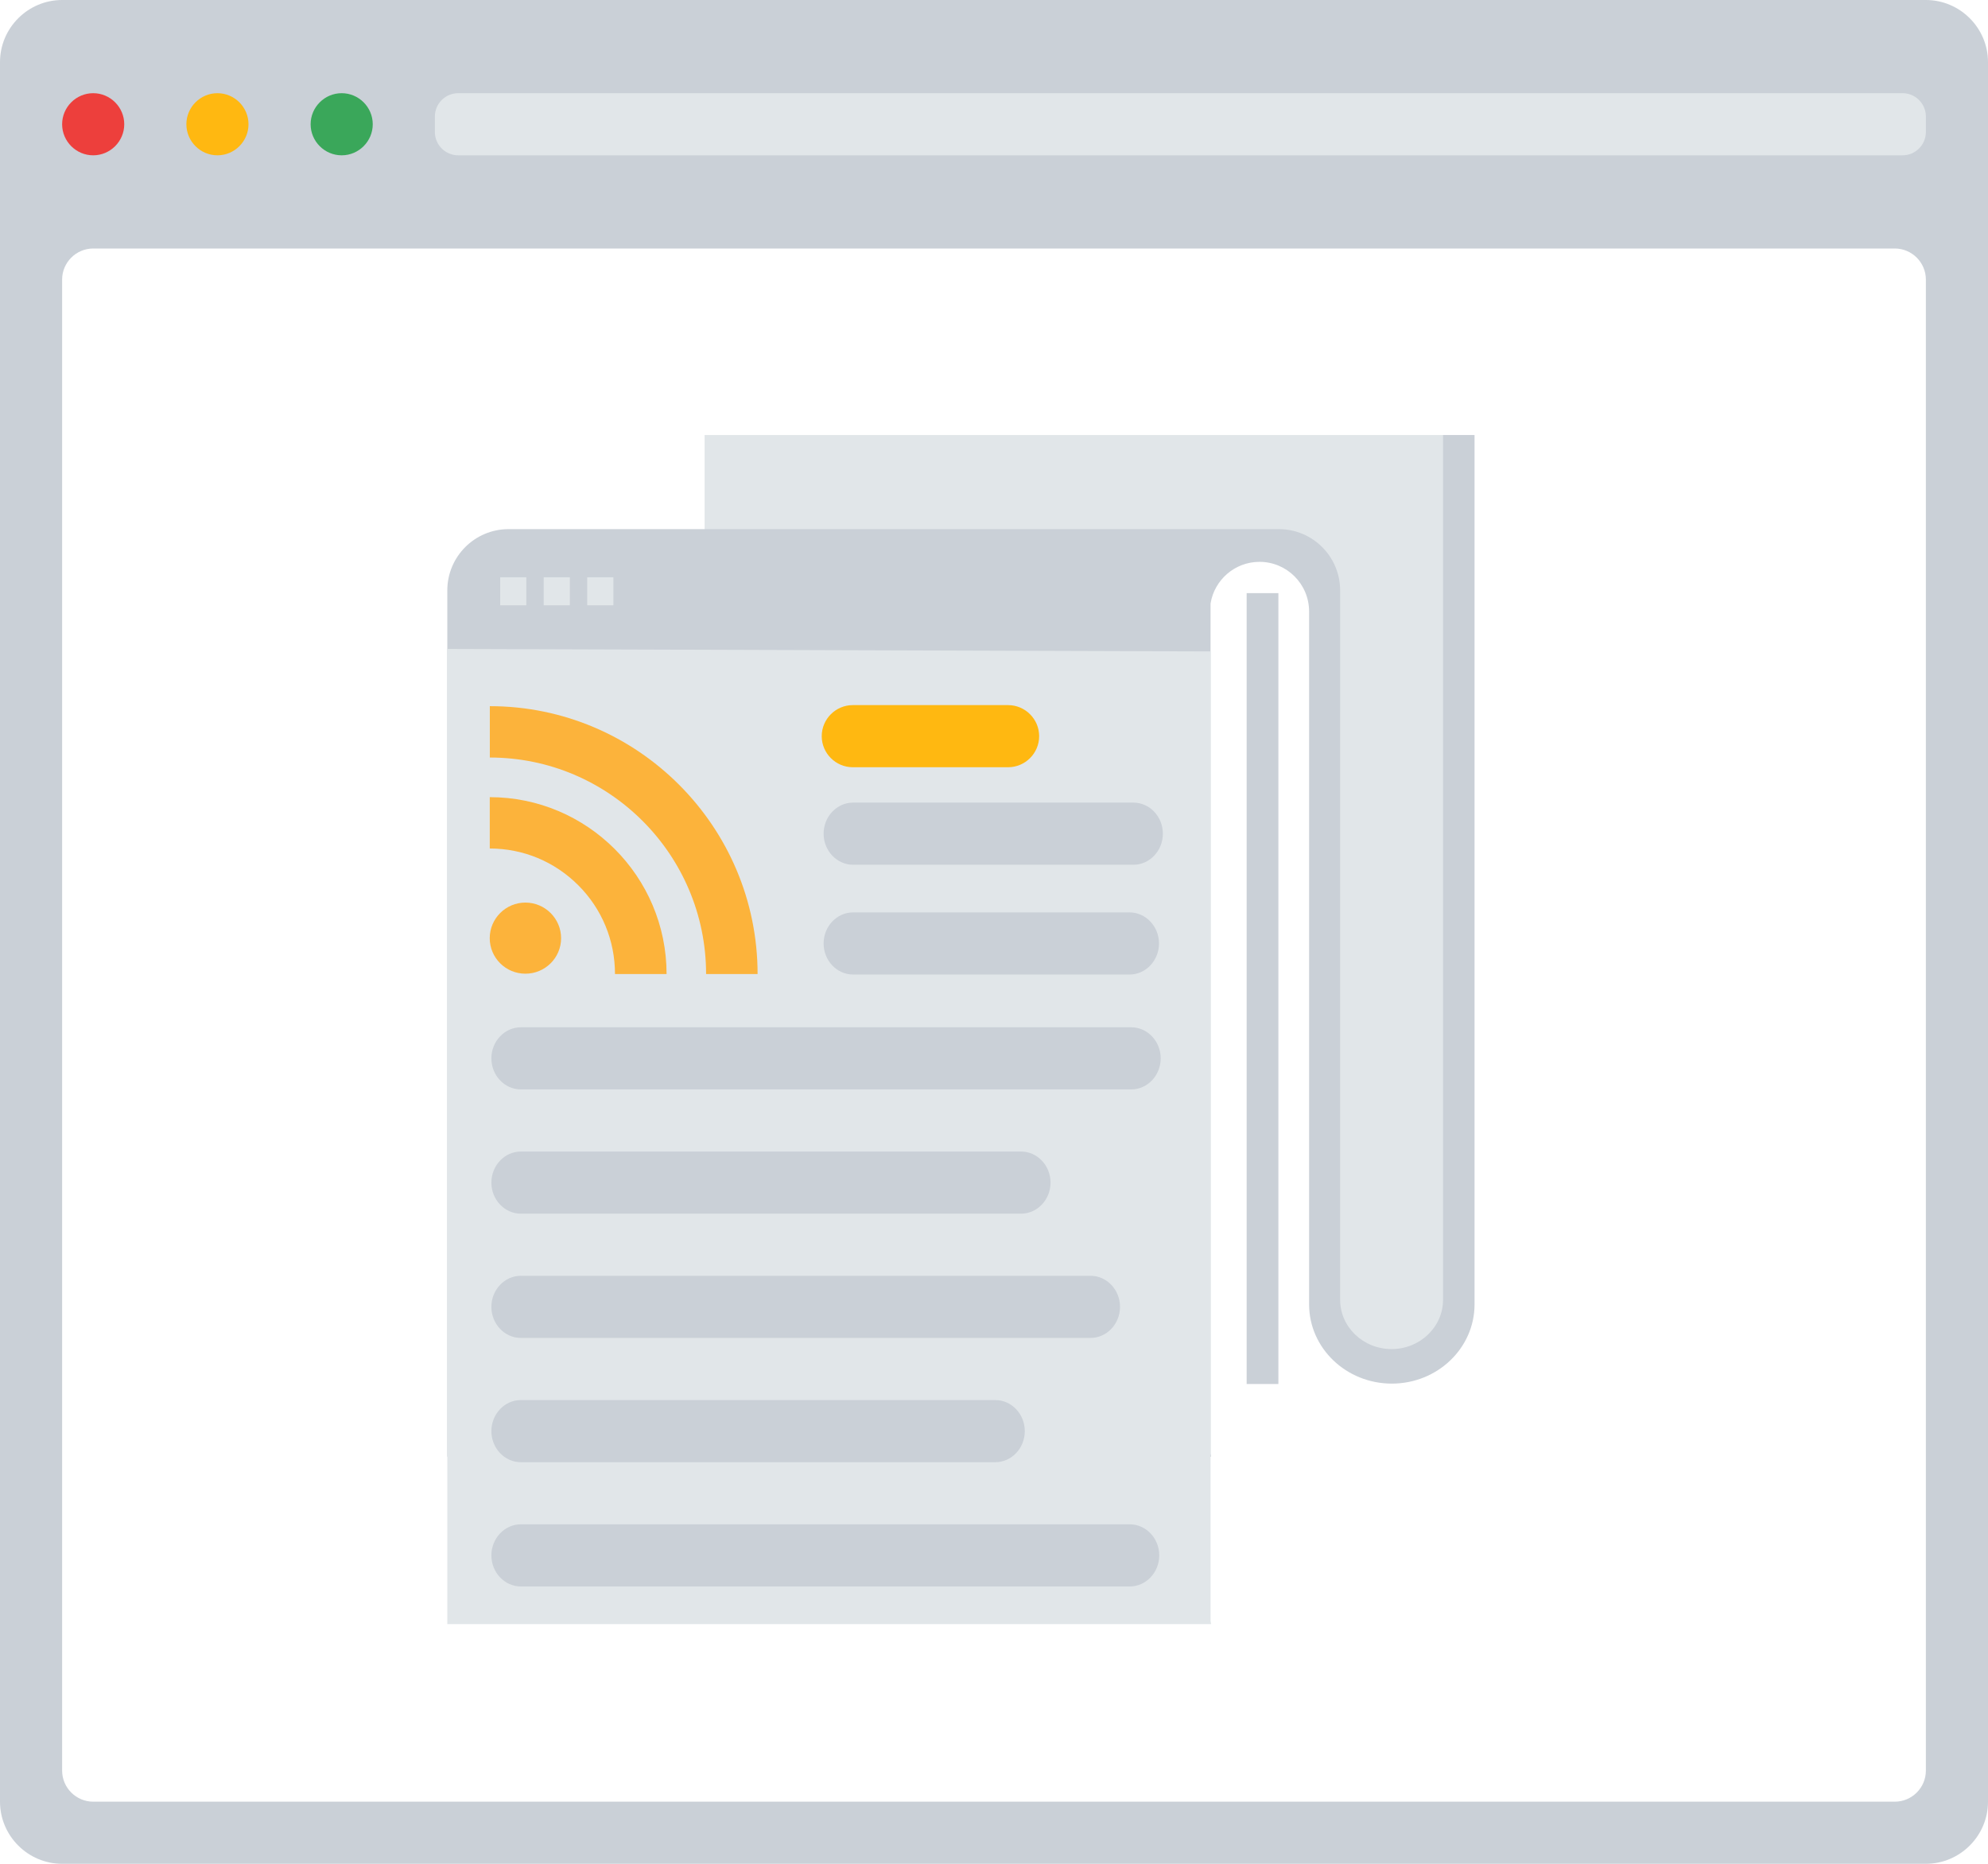
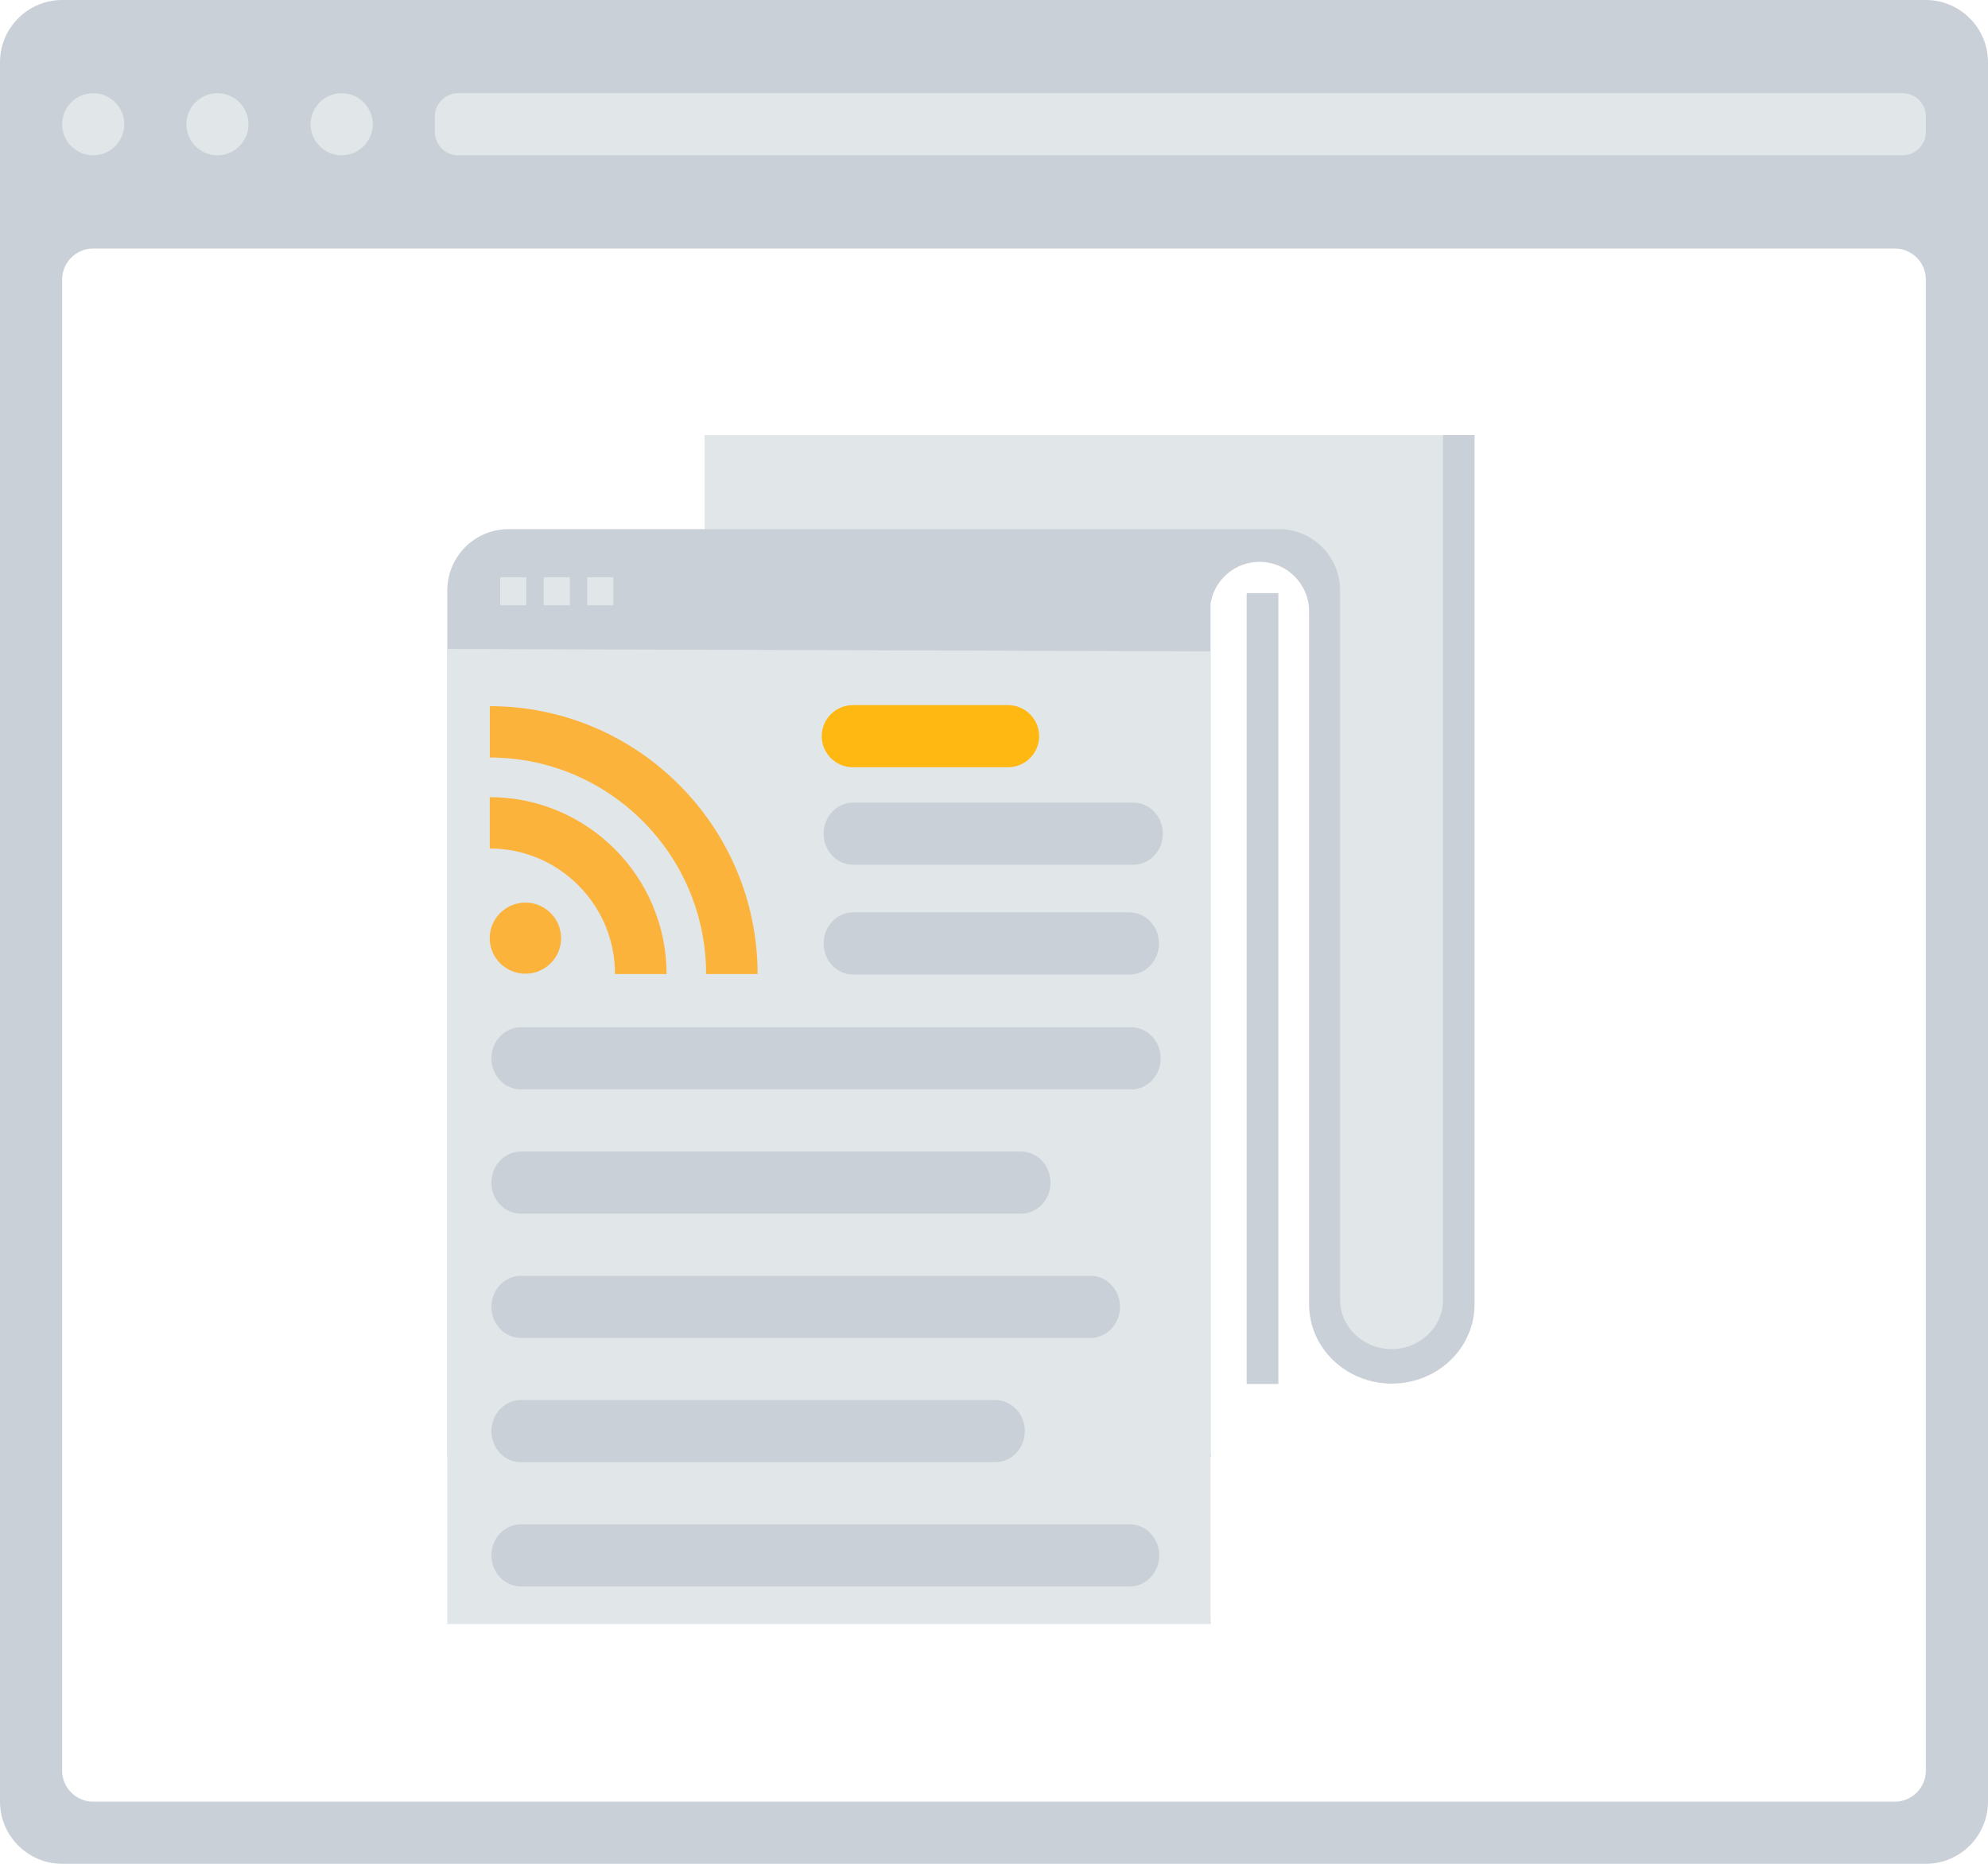
- <svg xmlns="http://www.w3.org/2000/svg" width="100%" height="100%" viewBox="0 0 512 480" version="1.1" xml:space="preserve" style="fill-rule:evenodd;clip-rule:evenodd;stroke-linejoin:round;stroke-miterlimit:1.414;">
+ <svg xmlns="http://www.w3.org/2000/svg" width="100%" height="100%" viewBox="0 0 512 480" version="1.1" xml:space="preserve" style="fill-rule:evenodd;clip-rule:evenodd;stroke-linejoin:round;stroke-miterlimit:2;">
  <g>
    <path d="M496,0L16,0C7.2,0 0,7.2 0,16L0,464C0,472.8 7.2,480 16,480L496,480C504.8,480 512,472.8 512,464L512,16C512,7.2 504.8,0 496,0ZM496,456C496,460.4 492.4,464 488,464L24,464C19.6,464 16,460.4 16,456L16,72C16,67.6 19.6,64 24,64L488,64C492.4,64 496,67.6 496,72L496,456Z" style="fill:rgb(202,208,215);fill-rule:nonzero;" />
    <path d="M490,40L118,40C114.7,40 112,37.3 112,34L112,30C112,26.7 114.7,24 118,24L490,24C493.3,24 496,26.7 496,30L496,34C496,37.3 493.3,40 490,40Z" style="fill:rgb(225,230,233);fill-rule:nonzero;" />
-     <path d="M24,40C19.6,40 16,36.4 16,32C16,27.6 19.6,24 24,24C28.4,24 32,27.6 32,32C32,36.4 28.4,40 24,40Z" style="fill:rgb(237,63,60);" />
-     <path d="M64,32C64,27.6 60.4,24 56,24C51.6,24 48,27.6 48,32C48,36.4 51.6,40 56,40C60.4,40 64,36.4 64,32Z" style="fill:rgb(255,184,17);" />
-     <path d="M96,32C96,27.6 92.4,24 88,24C83.6,24 80,27.6 80,32C80,36.4 83.6,40 88,40C92.4,40 96,36.4 96,32Z" style="fill:rgb(58,167,90);" />
+     <path d="M24,40C19.6,40 16,36.4 16,32C16,27.6 19.6,24 24,24C28.4,24 32,27.6 32,32C32,36.4 28.4,40 24,40Z" style="fill:rgb(225,230,233);" />
+     <path d="M64,32C64,27.6 60.4,24 56,24C51.6,24 48,27.6 48,32C48,36.4 51.6,40 56,40C60.4,40 64,36.4 64,32Z" style="fill:rgb(225,230,233);" />
+     <path d="M96,32C96,27.6 92.4,24 88,24C83.6,24 80,27.6 80,32C80,36.4 83.6,40 88,40C92.4,40 96,36.4 96,32Z" style="fill:rgb(225,230,233);" />
  </g>
  <g transform="matrix(1.02753,0,0,1.02753,-10.3175,-32.8639)">
    <path d="M379.274,171.057L379.147,171.057C379.231,171.778 379.274,172.512 379.274,173.256L379.274,354.13C379.274,364.549 370.815,373.007 360.397,373.007C349.979,373.007 341.52,364.549 341.52,354.13L341.52,173.256C341.52,172.512 341.563,171.778 341.647,171.057L186.645,171.057L186.645,141.025L379.274,141.025L379.274,171.057Z" style="fill:rgb(225,230,233);" />
  </g>
  <g transform="matrix(1.02753,0,0,1.02753,-10.3175,-32.8639)">
    <path d="M345.94,210.207L345.94,357.76C345.94,364.578 351.718,370.113 358.835,370.113C365.953,370.113 371.731,364.578 371.731,357.76L371.731,141.025L379.629,141.025L379.629,358.909C379.629,369.87 370.339,378.769 358.895,378.769C347.452,378.769 338.161,369.87 338.161,358.909L338.161,350.048L338.159,350.048L338.159,185.231C338.159,178.372 332.59,172.803 325.731,172.803C319.545,172.803 314.408,177.333 313.46,183.254L313.46,396.326C313.5,396.575 313.547,396.823 313.602,397.069L122.155,397.069L122.155,179.963C122.155,171.486 129.037,164.603 137.515,164.603L330.578,164.603C339.056,164.603 345.938,171.486 345.938,179.963L345.938,210.207L345.94,210.207ZM330.463,180.642L330.463,378.868L322.509,378.868L322.509,180.642L330.463,180.642Z" style="fill:rgb(202,208,215);" />
  </g>
  <g transform="matrix(1.02753,0,0,1.11893,-10.3175,-26.0241)">
    <path d="M122.155,172.623L313.46,173.192L313.46,396.326C313.5,396.575 313.547,396.823 313.602,397.069L122.155,397.069L122.155,172.623Z" style="fill:rgb(225,230,233);" />
  </g>
  <g transform="matrix(0.560435,0,0,0.560435,55.6334,54.6734)">
    <rect x="130.587" y="167.726" width="12.013" height="12.871" style="fill:rgb(225,230,233);" />
    <g transform="matrix(1,0,0,1,20,0)">
      <rect x="130.587" y="167.726" width="12.013" height="12.871" style="fill:rgb(225,230,233);" />
    </g>
    <g transform="matrix(1,0,0,1,40,0)">
      <rect x="130.587" y="167.726" width="12.013" height="12.871" style="fill:rgb(225,230,233);" />
    </g>
  </g>
  <g id="RSS" transform="matrix(0.141832,0,0,0.141832,126.128,181.865)">
    <path d="M0.182,0L0.182,93.266C216.687,93.266 392.882,269.644 392.882,486.392L486.391,486.392C486.392,218.268 268.245,0 0.182,0Z" style="fill:rgb(252,179,59);fill-rule:nonzero;" />
    <path d="M0.061,165.221L0.061,258.456C60.769,258.456 117.829,282.198 160.813,325.213C203.737,368.107 227.449,425.44 227.449,486.391L321.11,486.391C321.11,309.284 177.047,165.221 0.061,165.221Z" style="fill:rgb(252,179,59);fill-rule:nonzero;" />
    <path d="M64.751,356.647C29.031,356.647 0,385.739 0,421.245C0,456.964 29.031,485.783 64.751,485.783C100.592,485.783 129.593,456.964 129.593,421.245C129.563,385.8 100.592,356.647 64.751,356.647Z" style="fill:rgb(252,179,59);fill-rule:nonzero;" />
  </g>
  <g transform="matrix(1,0,0,1,-4.36915,61.5929)">
    <path d="M264,136L224,136C219.6,136 216,132.4 216,128C216,123.6 219.6,120 224,120L264,120C268.4,120 272,123.6 272,128C272,132.4 268.4,136 264,136Z" style="fill:rgb(255,184,17);fill-rule:nonzero;" />
  </g>
  <g transform="matrix(0.947408,0,0,1,-78.0865,112.566)">
    <path d="M389.947,168L224,168C219.6,168 216,164.4 216,160C216,155.6 219.6,152 224,152L389.947,152C394.347,152 397.947,155.6 397.947,160C397.947,164.4 394.347,168 389.947,168ZM224,200L360,200C364.4,200 368,196.4 368,192C368,187.6 364.4,184 360,184L224,184C219.6,184 216,187.6 216,192C216,196.4 219.6,200 224,200ZM386.89,224C386.89,219.6 383.29,216 378.89,216L224,216C219.6,216 216,219.6 216,224C216,228.4 219.6,232 224,232L378.89,232C383.29,232 386.89,228.4 386.89,224Z" style="fill:rgb(202,208,215);fill-rule:nonzero;" />
  </g>
  <g transform="matrix(0.947408,0,0,1,-78.0865,208.571)">
    <path d="M353.004,168L224,168C219.6,168 216,164.4 216,160C216,155.6 219.6,152 224,152L353.004,152C357.404,152 361.004,155.6 361.004,160C361.004,164.4 357.404,168 353.004,168ZM224,200L389.554,200C393.954,200 397.554,196.4 397.554,192C397.554,187.6 393.954,184 389.554,184L224,184C219.6,184 216,187.6 216,192C216,196.4 219.6,200 224,200Z" style="fill:rgb(202,208,215);fill-rule:nonzero;" />
  </g>
  <g transform="matrix(0.947408,0,0,1,7.47611,54.7042)">
    <path d="M300.228,168L224,168C219.6,168 216,164.4 216,160C216,155.6 219.6,152 224,152L300.228,152C304.628,152 308.228,155.6 308.228,160C308.228,164.4 304.628,168 300.228,168Z" style="fill:rgb(202,208,215);fill-rule:nonzero;" />
  </g>
  <g transform="matrix(0.947408,0,0,1,7.47611,82.9774)">
    <path d="M299.173,168L224,168C219.6,168 216,164.4 216,160C216,155.6 219.6,152 224,152L299.173,152C303.573,152 307.173,155.6 307.173,160C307.173,164.4 303.573,168 299.173,168Z" style="fill:rgb(202,208,215);fill-rule:nonzero;" />
  </g>
</svg>
